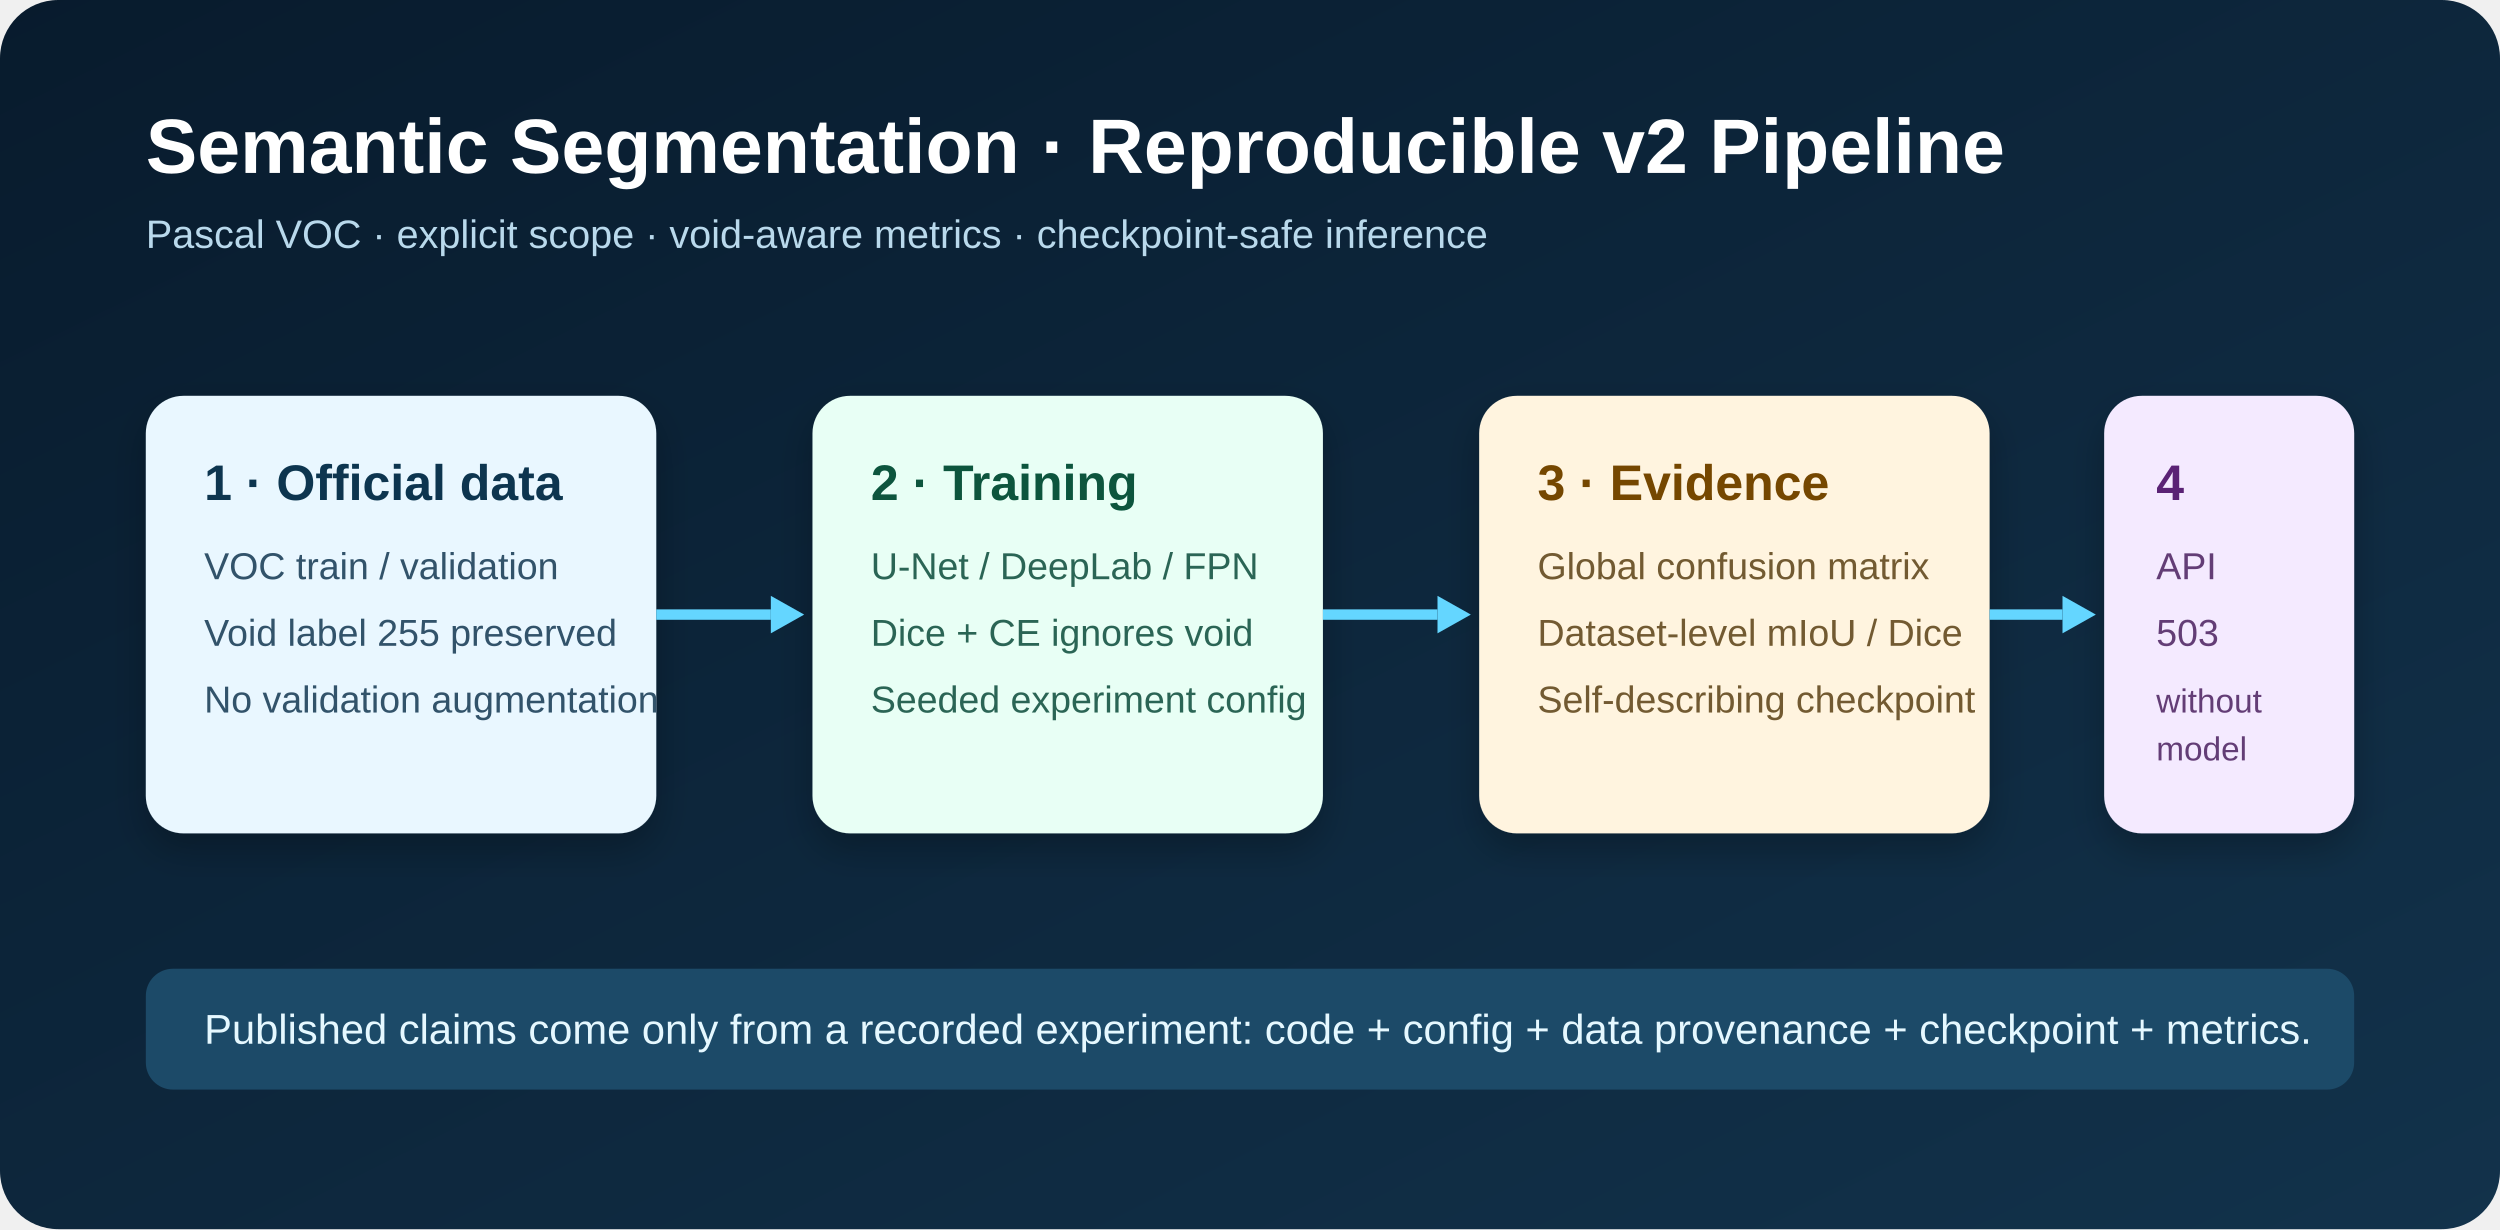
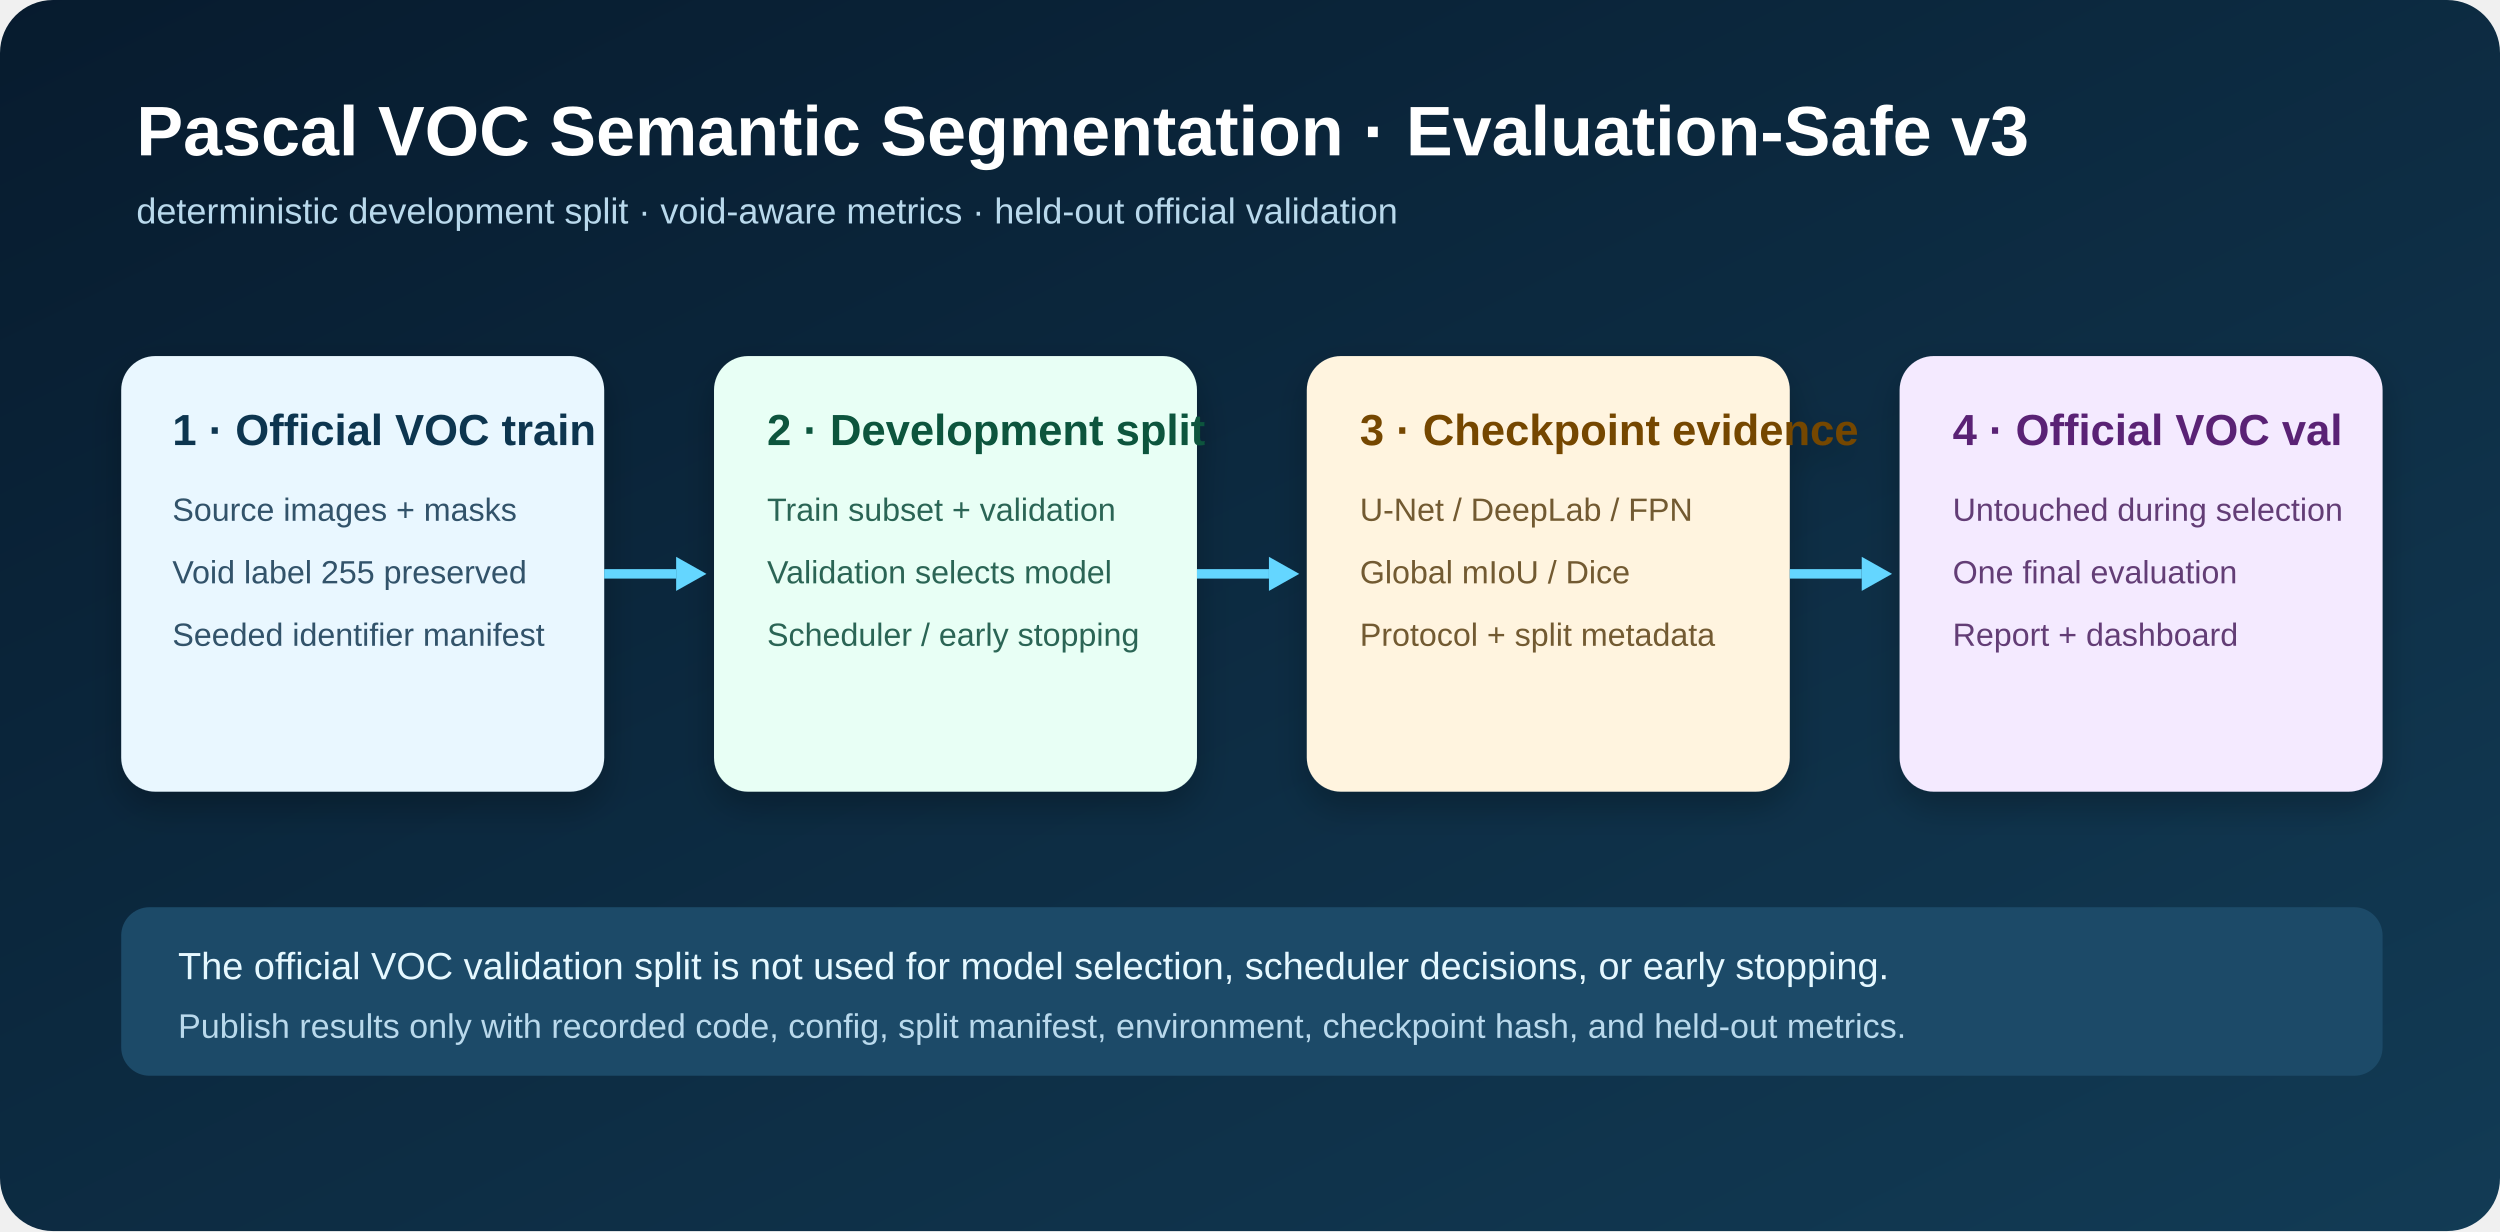
- <svg xmlns="http://www.w3.org/2000/svg" viewBox="0 0 1200 590" role="img" aria-labelledby="title desc">
+ <svg xmlns="http://www.w3.org/2000/svg" viewBox="0 0 1320 650" role="img" aria-labelledby="title desc">
  <defs>
-     <linearGradient id="bg" x1="0" y1="0" x2="1" y2="1">
-       <stop stop-color="#081b2d" />
-       <stop offset="1" stop-color="#12324b" />
+     <linearGradient id="background" x1="0" y1="0" x2="1" y2="1">
+       <stop stop-color="#071b2e" />
+       <stop offset="1" stop-color="#123b55" />
    </linearGradient>
    <filter id="shadow">
      <feDropShadow dx="0" dy="8" stdDeviation="9" flood-opacity=".25" />
    </filter>
  </defs>
-   <rect width="1200" height="590" rx="28" fill="url(#bg)" />
-   <text x="70" y="83" fill="#fff" font-family="Arial,sans-serif" font-size="37" font-weight="700">Semantic Segmentation · Reproducible v2 Pipeline</text>
-   <text x="70" y="119" fill="#b9d9ec" font-family="Arial,sans-serif" font-size="19">Pascal VOC · explicit scope · void-aware metrics · checkpoint-safe inference</text>
-   <g font-family="Arial,sans-serif" filter="url(#shadow)">
-     <rect x="70" y="190" width="245" height="210" rx="18" fill="#e9f7ff" />
-     <text x="98" y="240" fill="#0c3650" font-size="24" font-weight="700">1 · Official data</text>
-     <text x="98" y="278" fill="#31526a" font-size="18">VOC train / validation</text>
-     <text x="98" y="310" fill="#31526a" font-size="18">Void label 255 preserved</text>
-     <text x="98" y="342" fill="#31526a" font-size="18">No validation augmentation</text>
-     <rect x="390" y="190" width="245" height="210" rx="18" fill="#e8fff5" />
-     <text x="418" y="240" fill="#07543c" font-size="24" font-weight="700">2 · Training</text>
-     <text x="418" y="278" fill="#2c6555" font-size="18">U-Net / DeepLab / FPN</text>
-     <text x="418" y="310" fill="#2c6555" font-size="18">Dice + CE ignores void</text>
-     <text x="418" y="342" fill="#2c6555" font-size="18">Seeded experiment config</text>
-     <rect x="710" y="190" width="245" height="210" rx="18" fill="#fff4df" />
-     <text x="738" y="240" fill="#754600" font-size="24" font-weight="700">3 · Evidence</text>
-     <text x="738" y="278" fill="#725a30" font-size="18">Global confusion matrix</text>
-     <text x="738" y="310" fill="#725a30" font-size="18">Dataset-level mIoU / Dice</text>
-     <text x="738" y="342" fill="#725a30" font-size="18">Self-describing checkpoint</text>
-     <rect x="1010" y="190" width="120" height="210" rx="18" fill="#f4eaff" />
-     <text x="1035" y="240" fill="#5a2375" font-size="24" font-weight="700">4</text>
-     <text x="1035" y="278" fill="#633e76" font-size="18">API</text>
-     <text x="1035" y="310" fill="#633e76" font-size="18">503</text>
-     <text x="1035" y="342" fill="#633e76" font-size="16">without</text>
-     <text x="1035" y="365" fill="#633e76" font-size="16">model</text>
+   <rect width="1320" height="650" rx="28" fill="url(#background)" />
+   <text x="72" y="82" fill="#ffffff" font-family="Arial, sans-serif" font-size="37" font-weight="700">Pascal VOC Semantic Segmentation · Evaluation-Safe v3</text>
+   <text x="72" y="118" fill="#b9d9ec" font-family="Arial, sans-serif" font-size="19">deterministic development split · void-aware metrics · held-out official validation</text>
+   <g font-family="Arial, sans-serif" filter="url(#shadow)">
+     <rect x="64" y="188" width="255" height="230" rx="18" fill="#e9f7ff" />
+     <text x="91" y="235" fill="#0c3650" font-size="23" font-weight="700">1 · Official VOC train</text>
+     <text x="91" y="275" fill="#31526a" font-size="17">Source images + masks</text>
+     <text x="91" y="308" fill="#31526a" font-size="17">Void label 255 preserved</text>
+     <text x="91" y="341" fill="#31526a" font-size="17">Seeded identifier manifest</text>
+     <rect x="377" y="188" width="255" height="230" rx="18" fill="#e8fff5" />
+     <text x="405" y="235" fill="#07543c" font-size="23" font-weight="700">2 · Development split</text>
+     <text x="405" y="275" fill="#2c6555" font-size="17">Train subset + validation</text>
+     <text x="405" y="308" fill="#2c6555" font-size="17">Validation selects model</text>
+     <text x="405" y="341" fill="#2c6555" font-size="17">Scheduler / early stopping</text>
+     <rect x="690" y="188" width="255" height="230" rx="18" fill="#fff4df" />
+     <text x="718" y="235" fill="#754600" font-size="23" font-weight="700">3 · Checkpoint evidence</text>
+     <text x="718" y="275" fill="#725a30" font-size="17">U-Net / DeepLab / FPN</text>
+     <text x="718" y="308" fill="#725a30" font-size="17">Global mIoU / Dice</text>
+     <text x="718" y="341" fill="#725a30" font-size="17">Protocol + split metadata</text>
+     <rect x="1003" y="188" width="255" height="230" rx="18" fill="#f4eaff" />
+     <text x="1031" y="235" fill="#5a2375" font-size="23" font-weight="700">4 · Official VOC val</text>
+     <text x="1031" y="275" fill="#633e76" font-size="17">Untouched during selection</text>
+     <text x="1031" y="308" fill="#633e76" font-size="17">One final evaluation</text>
+     <text x="1031" y="341" fill="#633e76" font-size="17">Report + dashboard</text>
  </g>
  <g stroke="#64d6ff" stroke-width="5" fill="none">
-     <path d="M315 295H370" />
-     <path d="M635 295H690" />
-     <path d="M955 295H990" />
+     <path d="M319 303H357" />
+     <path d="M632 303H670" />
+     <path d="M945 303H983" />
  </g>
  <g fill="#64d6ff">
-     <path d="M370 286l16 9-16 9z" />
-     <path d="M690 286l16 9-16 9z" />
-     <path d="M990 286l16 9-16 9z" />
+     <path d="M357 294l16 9-16 9z" />
+     <path d="M670 294l16 9-16 9z" />
+     <path d="M983 294l16 9-16 9z" />
  </g>
-   <rect x="70" y="465" width="1060" height="58" rx="13" fill="#1c4a68" />
-   <text x="98" y="501" fill="#e5f8ff" font-family="Arial,sans-serif" font-size="20">Published claims come only from a recorded experiment: code + config + data provenance + checkpoint + metrics.</text>
+   <rect x="64" y="479" width="1194" height="89" rx="15" fill="#1c4a68" />
+   <text x="94" y="517" fill="#e5f8ff" font-family="Arial, sans-serif" font-size="20">The official VOC validation split is not used for model selection, scheduler decisions, or early stopping.</text>
+   <text x="94" y="548" fill="#b9d9ec" font-family="Arial, sans-serif" font-size="18">Publish results only with recorded code, config, split manifest, environment, checkpoint hash, and held-out metrics.</text>
</svg>
